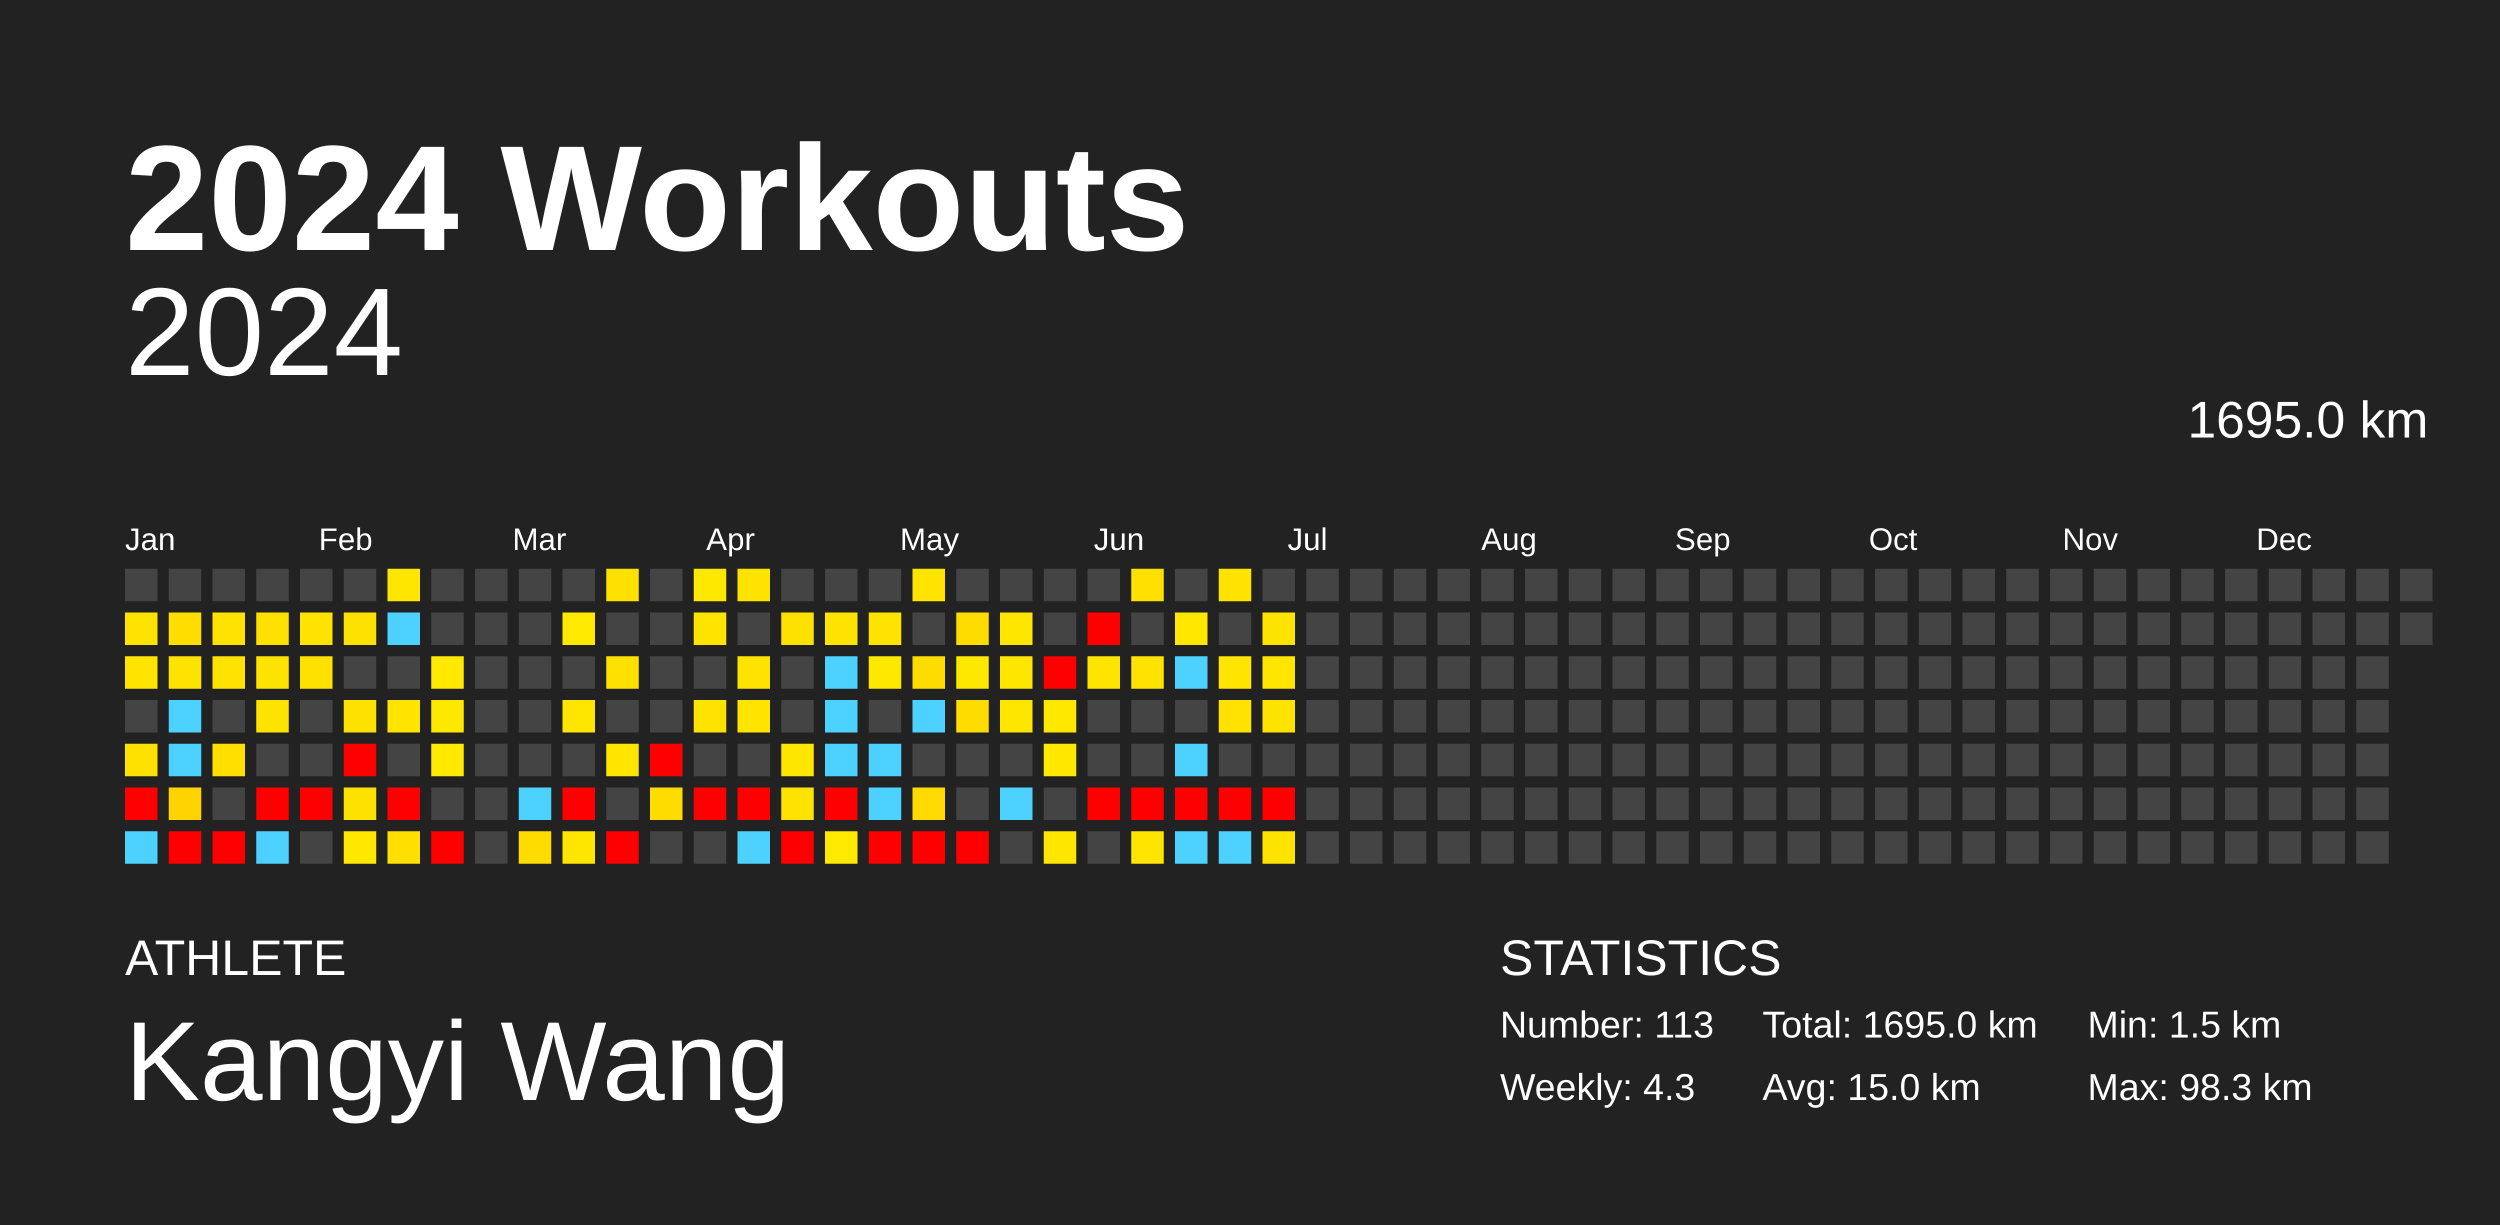
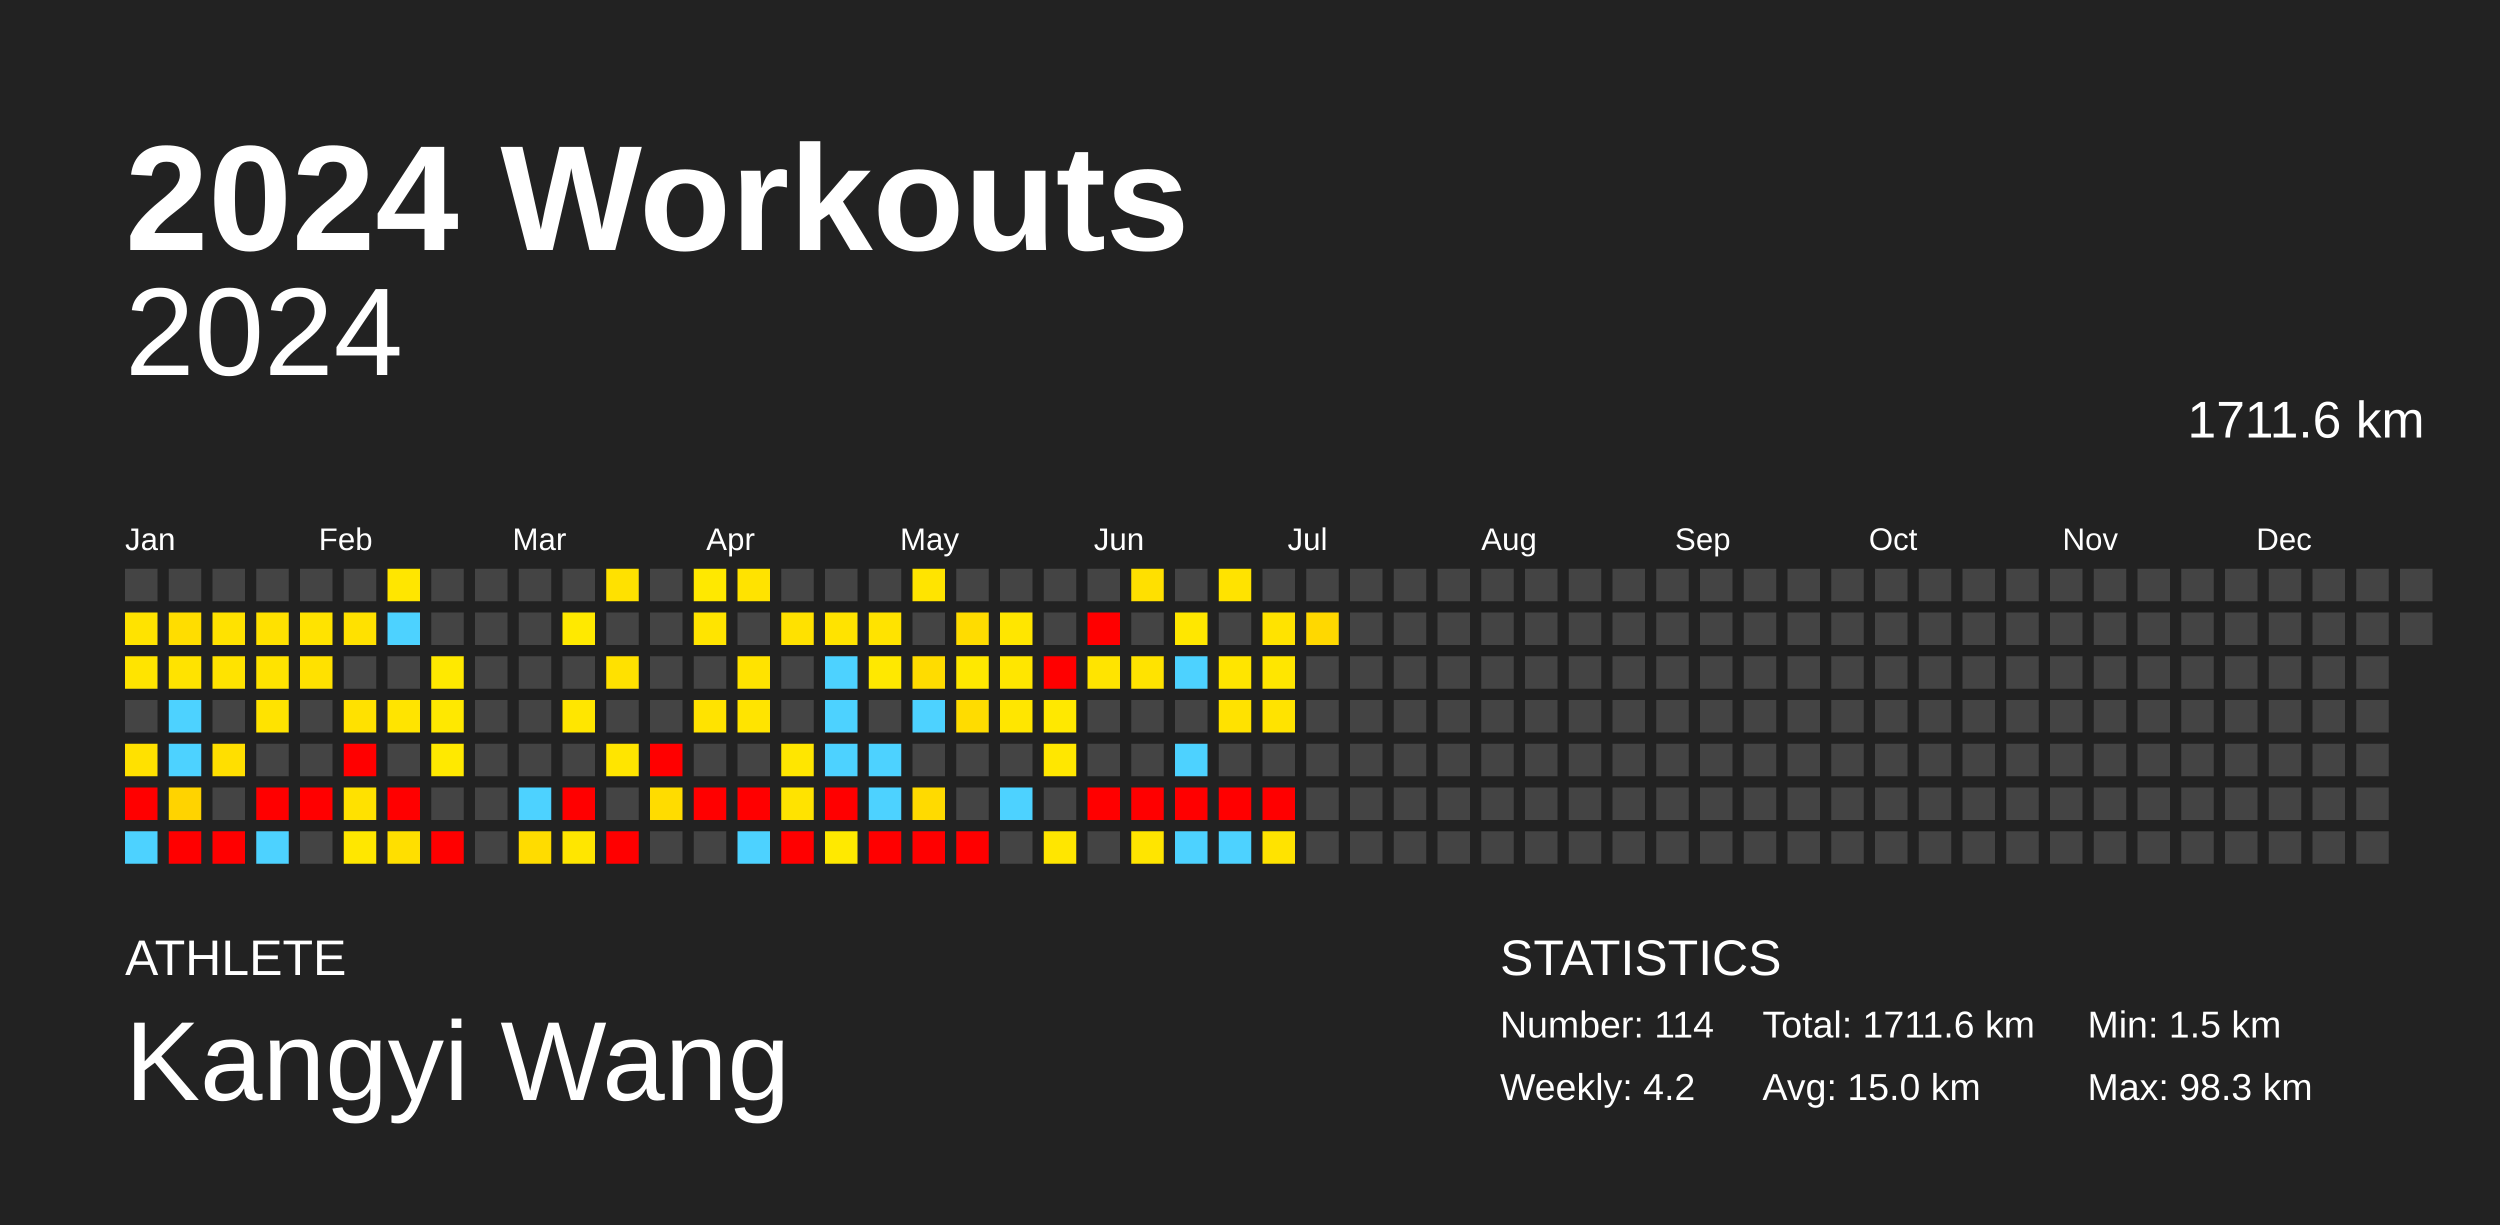
<svg xmlns="http://www.w3.org/2000/svg" baseProfile="full" height="98mm" version="1.1" viewBox="0,0,200,98" width="200mm">
  <defs />
  <rect fill="#222222" height="98" width="200" x="0" y="0" />
  <text fill="#FFFFFF" style="font-size:12px; font-family:Arial; font-weight:bold;" x="10" y="20">2024 Workouts</text>
  <text fill="#FFFFFF" style="font-size:4px; font-family:Arial" x="10" y="78">ATHLETE</text>
  <text fill="#FFFFFF" style="font-size:9px; font-family:Arial" x="10" y="88">Kangyi Wang</text>
  <text fill="#FFFFFF" style="font-size:4px; font-family:Arial" x="120" y="78">STATISTICS</text>
-   <text fill="#FFFFFF" style="font-size:3px; font-family:Arial" x="120" y="83">Number: 113</text>
-   <text fill="#FFFFFF" style="font-size:3px; font-family:Arial" x="120" y="88">Weekly: 4.3</text>
-   <text fill="#FFFFFF" style="font-size:3px; font-family:Arial" x="141" y="83">Total: 1695.0 km</text>
+   <text fill="#FFFFFF" style="font-size:3px; font-family:Arial" x="120" y="83">Number: 114</text>
+   <text fill="#FFFFFF" style="font-size:3px; font-family:Arial" x="120" y="88">Weekly: 4.2</text>
+   <text fill="#FFFFFF" style="font-size:3px; font-family:Arial" x="141" y="83">Total: 1711.6 km</text>
  <text fill="#FFFFFF" style="font-size:3px; font-family:Arial" x="141" y="88">Avg: 15.0 km</text>
  <text fill="#FFFFFF" style="font-size:3px; font-family:Arial" x="167" y="83">Min: 1.5 km</text>
  <text fill="#FFFFFF" style="font-size:3px; font-family:Arial" x="167" y="88">Max: 98.3 km</text>
  <text alignment-baseline="hanging" fill="#FFFFFF" style="font-size:10.0px; font-family:Arial;" x="10" y="30">2024</text>
-   <text alignment-baseline="hanging" fill="#FFFFFF" style="font-size:4.125px; font-family:Arial;" x="175" y="35">1695.0 km</text>
+   <text alignment-baseline="hanging" fill="#FFFFFF" style="font-size:4.125px; font-family:Arial;" x="175" y="35">1711.6 km</text>
  <text fill="#FFFFFF" style="font-size:2.5px; font-family:Arial" x="10.0" y="44">Jan</text>
  <text fill="#FFFFFF" style="font-size:2.5px; font-family:Arial" x="25.5" y="44">Feb</text>
  <text fill="#FFFFFF" style="font-size:2.5px; font-family:Arial" x="41.0" y="44">Mar</text>
  <text fill="#FFFFFF" style="font-size:2.5px; font-family:Arial" x="56.5" y="44">Apr</text>
  <text fill="#FFFFFF" style="font-size:2.5px; font-family:Arial" x="72.0" y="44">May</text>
  <text fill="#FFFFFF" style="font-size:2.5px; font-family:Arial" x="87.5" y="44">Jun</text>
  <text fill="#FFFFFF" style="font-size:2.5px; font-family:Arial" x="103.0" y="44">Jul</text>
  <text fill="#FFFFFF" style="font-size:2.5px; font-family:Arial" x="118.5" y="44">Aug</text>
  <text fill="#FFFFFF" style="font-size:2.5px; font-family:Arial" x="134.0" y="44">Sep</text>
  <text fill="#FFFFFF" style="font-size:2.5px; font-family:Arial" x="149.5" y="44">Oct</text>
  <text fill="#FFFFFF" style="font-size:2.5px; font-family:Arial" x="165.0" y="44">Nov</text>
  <text fill="#FFFFFF" style="font-size:2.5px; font-family:Arial" x="180.5" y="44">Dec</text>
  <rect fill="#444444" height="2.6" width="2.6" x="10.0" y="45.5" />
  <rect fill="#ffe300" height="2.6" width="2.6" x="10.0" y="49.0" />
  <rect fill="#ffe400" height="2.6" width="2.6" x="10.0" y="52.5" />
  <rect fill="#444444" height="2.6" width="2.6" x="10.0" y="56.0" />
  <rect fill="#ffe100" height="2.6" width="2.6" x="10.0" y="59.5" />
  <rect fill="red" height="2.6" width="2.6" x="10.0" y="63.0" />
  <rect fill="#4dd2ff" height="2.6" width="2.6" x="10.0" y="66.5" />
  <rect fill="#444444" height="2.6" width="2.6" x="13.5" y="45.5" />
  <rect fill="#ffdd00" height="2.6" width="2.6" x="13.5" y="49.0" />
  <rect fill="#ffe300" height="2.6" width="2.6" x="13.5" y="52.5" />
  <rect fill="#4dd2ff" height="2.6" width="2.6" x="13.5" y="56.0" />
  <rect fill="#4dd2ff" height="2.6" width="2.6" x="13.5" y="59.5" />
  <rect fill="#ffd300" height="2.6" width="2.6" x="13.5" y="63.0" />
  <rect fill="red" height="2.6" width="2.6" x="13.5" y="66.5" />
  <rect fill="#444444" height="2.6" width="2.6" x="17.0" y="45.5" />
  <rect fill="#ffe200" height="2.6" width="2.6" x="17.0" y="49.0" />
  <rect fill="#ffe300" height="2.6" width="2.6" x="17.0" y="52.5" />
  <rect fill="#444444" height="2.6" width="2.6" x="17.0" y="56.0" />
  <rect fill="#ffdf00" height="2.6" width="2.6" x="17.0" y="59.5" />
  <rect fill="#444444" height="2.6" width="2.6" x="17.0" y="63.0" />
  <rect fill="red" height="2.6" width="2.6" x="17.0" y="66.5" />
  <rect fill="#444444" height="2.6" width="2.6" x="20.5" y="45.5" />
  <rect fill="#ffe100" height="2.6" width="2.6" x="20.5" y="49.0" />
  <rect fill="#ffe300" height="2.6" width="2.6" x="20.5" y="52.5" />
  <rect fill="#ffe300" height="2.6" width="2.6" x="20.5" y="56.0" />
  <rect fill="#444444" height="2.6" width="2.6" x="20.5" y="59.5" />
  <rect fill="red" height="2.6" width="2.6" x="20.5" y="63.0" />
  <rect fill="#4dd2ff" height="2.6" width="2.6" x="20.5" y="66.5" />
  <rect fill="#444444" height="2.6" width="2.6" x="24.0" y="45.5" />
  <rect fill="#ffe300" height="2.6" width="2.6" x="24.0" y="49.0" />
  <rect fill="#ffe100" height="2.6" width="2.6" x="24.0" y="52.5" />
  <rect fill="#444444" height="2.6" width="2.6" x="24.0" y="56.0" />
  <rect fill="#444444" height="2.6" width="2.6" x="24.0" y="59.5" />
  <rect fill="red" height="2.6" width="2.6" x="24.0" y="63.0" />
  <rect fill="#444444" height="2.6" width="2.6" x="24.0" y="66.5" />
  <rect fill="#444444" height="2.6" width="2.6" x="27.5" y="45.5" />
  <rect fill="#ffe100" height="2.6" width="2.6" x="27.5" y="49.0" />
  <rect fill="#444444" height="2.6" width="2.6" x="27.5" y="52.5" />
  <rect fill="#ffe100" height="2.6" width="2.6" x="27.5" y="56.0" />
  <rect fill="red" height="2.6" width="2.6" x="27.5" y="59.5" />
  <rect fill="#ffe100" height="2.6" width="2.6" x="27.5" y="63.0" />
  <rect fill="#ffe700" height="2.6" width="2.6" x="27.5" y="66.5" />
  <rect fill="#ffe600" height="2.6" width="2.6" x="31.0" y="45.5" />
  <rect fill="#4dd2ff" height="2.6" width="2.6" x="31.0" y="49.0" />
  <rect fill="#444444" height="2.6" width="2.6" x="31.0" y="52.5" />
  <rect fill="#ffe400" height="2.6" width="2.6" x="31.0" y="56.0" />
  <rect fill="#444444" height="2.6" width="2.6" x="31.0" y="59.5" />
  <rect fill="red" height="2.6" width="2.6" x="31.0" y="63.0" />
  <rect fill="#ffdf00" height="2.6" width="2.6" x="31.0" y="66.5" />
  <rect fill="#444444" height="2.6" width="2.6" x="34.5" y="45.5" />
  <rect fill="#444444" height="2.6" width="2.6" x="34.5" y="49.0" />
  <rect fill="#ffe900" height="2.6" width="2.6" x="34.5" y="52.5" />
  <rect fill="#ffe800" height="2.6" width="2.6" x="34.5" y="56.0" />
  <rect fill="#ffe900" height="2.6" width="2.6" x="34.5" y="59.5" />
  <rect fill="#444444" height="2.6" width="2.6" x="34.5" y="63.0" />
  <rect fill="red" height="2.6" width="2.6" x="34.5" y="66.5" />
  <rect fill="#444444" height="2.6" width="2.6" x="38.0" y="45.5" />
  <rect fill="#444444" height="2.6" width="2.6" x="38.0" y="49.0" />
  <rect fill="#444444" height="2.6" width="2.6" x="38.0" y="52.5" />
  <rect fill="#444444" height="2.6" width="2.6" x="38.0" y="56.0" />
  <rect fill="#444444" height="2.6" width="2.6" x="38.0" y="59.5" />
  <rect fill="#444444" height="2.6" width="2.6" x="38.0" y="63.0" />
  <rect fill="#444444" height="2.6" width="2.6" x="38.0" y="66.5" />
  <rect fill="#444444" height="2.6" width="2.6" x="41.5" y="45.5" />
  <rect fill="#444444" height="2.6" width="2.6" x="41.5" y="49.0" />
  <rect fill="#444444" height="2.6" width="2.6" x="41.5" y="52.5" />
  <rect fill="#444444" height="2.6" width="2.6" x="41.5" y="56.0" />
  <rect fill="#444444" height="2.6" width="2.6" x="41.5" y="59.5" />
  <rect fill="#4dd2ff" height="2.6" width="2.6" x="41.5" y="63.0" />
  <rect fill="#ffdc00" height="2.6" width="2.6" x="41.5" y="66.5" />
  <rect fill="#444444" height="2.6" width="2.6" x="45.0" y="45.5" />
  <rect fill="#ffe900" height="2.6" width="2.6" x="45.0" y="49.0" />
  <rect fill="#444444" height="2.6" width="2.6" x="45.0" y="52.5" />
  <rect fill="#ffe600" height="2.6" width="2.6" x="45.0" y="56.0" />
  <rect fill="#444444" height="2.6" width="2.6" x="45.0" y="59.5" />
  <rect fill="red" height="2.6" width="2.6" x="45.0" y="63.0" />
  <rect fill="#ffe600" height="2.6" width="2.6" x="45.0" y="66.5" />
  <rect fill="#ffe100" height="2.6" width="2.6" x="48.5" y="45.5" />
  <rect fill="#444444" height="2.6" width="2.6" x="48.5" y="49.0" />
  <rect fill="#ffe100" height="2.6" width="2.6" x="48.5" y="52.5" />
  <rect fill="#444444" height="2.6" width="2.6" x="48.5" y="56.0" />
  <rect fill="#ffe500" height="2.6" width="2.6" x="48.5" y="59.5" />
  <rect fill="#444444" height="2.6" width="2.6" x="48.5" y="63.0" />
  <rect fill="red" height="2.6" width="2.6" x="48.5" y="66.5" />
  <rect fill="#444444" height="2.6" width="2.6" x="52.0" y="45.5" />
  <rect fill="#444444" height="2.6" width="2.6" x="52.0" y="49.0" />
  <rect fill="#444444" height="2.6" width="2.6" x="52.0" y="52.5" />
  <rect fill="#444444" height="2.6" width="2.6" x="52.0" y="56.0" />
  <rect fill="red" height="2.6" width="2.6" x="52.0" y="59.5" />
  <rect fill="#ffdc00" height="2.6" width="2.6" x="52.0" y="63.0" />
  <rect fill="#444444" height="2.6" width="2.6" x="52.0" y="66.5" />
  <rect fill="#ffe800" height="2.6" width="2.6" x="55.5" y="45.5" />
  <rect fill="#ffe400" height="2.6" width="2.6" x="55.5" y="49.0" />
  <rect fill="#444444" height="2.6" width="2.6" x="55.5" y="52.5" />
  <rect fill="#ffe300" height="2.6" width="2.6" x="55.5" y="56.0" />
  <rect fill="#444444" height="2.6" width="2.6" x="55.5" y="59.5" />
  <rect fill="red" height="2.6" width="2.6" x="55.5" y="63.0" />
  <rect fill="#444444" height="2.6" width="2.6" x="55.5" y="66.5" />
  <rect fill="#ffe300" height="2.6" width="2.6" x="59.0" y="45.5" />
  <rect fill="#444444" height="2.6" width="2.6" x="59.0" y="49.0" />
  <rect fill="#ffe300" height="2.6" width="2.6" x="59.0" y="52.5" />
  <rect fill="#ffe400" height="2.6" width="2.6" x="59.0" y="56.0" />
  <rect fill="#444444" height="2.6" width="2.6" x="59.0" y="59.5" />
  <rect fill="red" height="2.6" width="2.6" x="59.0" y="63.0" />
  <rect fill="#4dd2ff" height="2.6" width="2.6" x="59.0" y="66.5" />
  <rect fill="#444444" height="2.6" width="2.6" x="62.5" y="45.5" />
  <rect fill="#ffe100" height="2.6" width="2.6" x="62.5" y="49.0" />
  <rect fill="#444444" height="2.6" width="2.6" x="62.5" y="52.5" />
  <rect fill="#444444" height="2.6" width="2.6" x="62.5" y="56.0" />
  <rect fill="#ffe600" height="2.6" width="2.6" x="62.5" y="59.5" />
  <rect fill="#ffe300" height="2.6" width="2.6" x="62.5" y="63.0" />
  <rect fill="red" height="2.6" width="2.6" x="62.5" y="66.5" />
  <rect fill="#444444" height="2.6" width="2.6" x="66.0" y="45.5" />
  <rect fill="#ffe300" height="2.6" width="2.6" x="66.0" y="49.0" />
  <rect fill="#4dd2ff" height="2.6" width="2.6" x="66.0" y="52.5" />
  <rect fill="#4dd2ff" height="2.6" width="2.6" x="66.0" y="56.0" />
  <rect fill="#4dd2ff" height="2.6" width="2.6" x="66.0" y="59.5" />
  <rect fill="red" height="2.6" width="2.6" x="66.0" y="63.0" />
  <rect fill="#ffe900" height="2.6" width="2.6" x="66.0" y="66.5" />
  <rect fill="#444444" height="2.6" width="2.6" x="69.5" y="45.5" />
  <rect fill="#ffe300" height="2.6" width="2.6" x="69.5" y="49.0" />
  <rect fill="#ffe800" height="2.6" width="2.6" x="69.5" y="52.5" />
  <rect fill="#444444" height="2.6" width="2.6" x="69.5" y="56.0" />
  <rect fill="#4dd2ff" height="2.6" width="2.6" x="69.5" y="59.5" />
  <rect fill="#4dd2ff" height="2.6" width="2.6" x="69.5" y="63.0" />
  <rect fill="red" height="2.6" width="2.6" x="69.5" y="66.5" />
  <rect fill="#ffe400" height="2.6" width="2.6" x="73.0" y="45.5" />
  <rect fill="#444444" height="2.6" width="2.6" x="73.0" y="49.0" />
  <rect fill="#ffdc00" height="2.6" width="2.6" x="73.0" y="52.5" />
  <rect fill="#4dd2ff" height="2.6" width="2.6" x="73.0" y="56.0" />
  <rect fill="#444444" height="2.6" width="2.6" x="73.0" y="59.5" />
  <rect fill="#ffda00" height="2.6" width="2.6" x="73.0" y="63.0" />
  <rect fill="red" height="2.6" width="2.6" x="73.0" y="66.5" />
  <rect fill="#444444" height="2.6" width="2.6" x="76.5" y="45.5" />
  <rect fill="#ffdc00" height="2.6" width="2.6" x="76.5" y="49.0" />
  <rect fill="#ffe800" height="2.6" width="2.6" x="76.5" y="52.5" />
  <rect fill="#ffdc00" height="2.6" width="2.6" x="76.5" y="56.0" />
  <rect fill="#444444" height="2.6" width="2.6" x="76.5" y="59.5" />
  <rect fill="#444444" height="2.6" width="2.6" x="76.5" y="63.0" />
  <rect fill="red" height="2.6" width="2.6" x="76.5" y="66.5" />
  <rect fill="#444444" height="2.6" width="2.6" x="80.0" y="45.5" />
  <rect fill="#ffe600" height="2.6" width="2.6" x="80.0" y="49.0" />
  <rect fill="#ffe600" height="2.6" width="2.6" x="80.0" y="52.5" />
  <rect fill="#ffe600" height="2.6" width="2.6" x="80.0" y="56.0" />
  <rect fill="#444444" height="2.6" width="2.6" x="80.0" y="59.5" />
  <rect fill="#4dd2ff" height="2.6" width="2.6" x="80.0" y="63.0" />
  <rect fill="#444444" height="2.6" width="2.6" x="80.0" y="66.5" />
  <rect fill="#444444" height="2.6" width="2.6" x="83.5" y="45.5" />
  <rect fill="#444444" height="2.6" width="2.6" x="83.5" y="49.0" />
  <rect fill="red" height="2.6" width="2.6" x="83.5" y="52.5" />
  <rect fill="#ffe800" height="2.6" width="2.6" x="83.5" y="56.0" />
  <rect fill="#ffe700" height="2.6" width="2.6" x="83.5" y="59.5" />
  <rect fill="#444444" height="2.6" width="2.6" x="83.5" y="63.0" />
  <rect fill="#ffe600" height="2.6" width="2.6" x="83.5" y="66.5" />
  <rect fill="#444444" height="2.6" width="2.6" x="87.0" y="45.5" />
  <rect fill="red" height="2.6" width="2.6" x="87.0" y="49.0" />
  <rect fill="#ffe400" height="2.6" width="2.6" x="87.0" y="52.5" />
  <rect fill="#444444" height="2.6" width="2.6" x="87.0" y="56.0" />
  <rect fill="#444444" height="2.6" width="2.6" x="87.0" y="59.5" />
  <rect fill="red" height="2.6" width="2.6" x="87.0" y="63.0" />
  <rect fill="#444444" height="2.6" width="2.6" x="87.0" y="66.5" />
  <rect fill="#ffe000" height="2.6" width="2.6" x="90.5" y="45.5" />
  <rect fill="#444444" height="2.6" width="2.6" x="90.5" y="49.0" />
  <rect fill="#ffe300" height="2.6" width="2.6" x="90.5" y="52.5" />
  <rect fill="#444444" height="2.6" width="2.6" x="90.5" y="56.0" />
  <rect fill="#444444" height="2.6" width="2.6" x="90.5" y="59.5" />
  <rect fill="red" height="2.6" width="2.6" x="90.5" y="63.0" />
  <rect fill="#ffe500" height="2.6" width="2.6" x="90.5" y="66.5" />
  <rect fill="#444444" height="2.6" width="2.6" x="94.0" y="45.5" />
  <rect fill="#ffe700" height="2.6" width="2.6" x="94.0" y="49.0" />
  <rect fill="#4dd2ff" height="2.6" width="2.6" x="94.0" y="52.5" />
  <rect fill="#444444" height="2.6" width="2.6" x="94.0" y="56.0" />
  <rect fill="#4dd2ff" height="2.6" width="2.6" x="94.0" y="59.5" />
  <rect fill="red" height="2.6" width="2.6" x="94.0" y="63.0" />
  <rect fill="#4dd2ff" height="2.6" width="2.6" x="94.0" y="66.5" />
  <rect fill="#ffe300" height="2.6" width="2.6" x="97.5" y="45.5" />
  <rect fill="#444444" height="2.6" width="2.6" x="97.5" y="49.0" />
  <rect fill="#ffe500" height="2.6" width="2.6" x="97.5" y="52.5" />
  <rect fill="#ffe200" height="2.6" width="2.6" x="97.5" y="56.0" />
  <rect fill="#444444" height="2.6" width="2.6" x="97.5" y="59.5" />
  <rect fill="red" height="2.6" width="2.6" x="97.5" y="63.0" />
  <rect fill="#4dd2ff" height="2.6" width="2.6" x="97.5" y="66.5" />
  <rect fill="#444444" height="2.6" width="2.6" x="101.0" y="45.5" />
  <rect fill="#ffe300" height="2.6" width="2.6" x="101.0" y="49.0" />
  <rect fill="#ffe600" height="2.6" width="2.6" x="101.0" y="52.5" />
  <rect fill="#ffe300" height="2.6" width="2.6" x="101.0" y="56.0" />
  <rect fill="#444444" height="2.6" width="2.6" x="101.0" y="59.5" />
  <rect fill="red" height="2.6" width="2.6" x="101.0" y="63.0" />
  <rect fill="#ffe300" height="2.6" width="2.6" x="101.0" y="66.5" />
  <rect fill="#444444" height="2.6" width="2.6" x="104.5" y="45.5" />
-   <rect fill="#444444" height="2.6" width="2.6" x="104.5" y="49.0" />
+   <rect fill="#ffd800" height="2.6" width="2.6" x="104.5" y="49.0" />
  <rect fill="#444444" height="2.6" width="2.6" x="104.5" y="52.5" />
  <rect fill="#444444" height="2.6" width="2.6" x="104.5" y="56.0" />
  <rect fill="#444444" height="2.6" width="2.6" x="104.5" y="59.5" />
  <rect fill="#444444" height="2.6" width="2.6" x="104.5" y="63.0" />
  <rect fill="#444444" height="2.6" width="2.6" x="104.5" y="66.5" />
  <rect fill="#444444" height="2.6" width="2.6" x="108.0" y="45.5" />
  <rect fill="#444444" height="2.6" width="2.6" x="108.0" y="49.0" />
  <rect fill="#444444" height="2.6" width="2.6" x="108.0" y="52.5" />
  <rect fill="#444444" height="2.6" width="2.6" x="108.0" y="56.0" />
  <rect fill="#444444" height="2.6" width="2.6" x="108.0" y="59.5" />
  <rect fill="#444444" height="2.6" width="2.6" x="108.0" y="63.0" />
  <rect fill="#444444" height="2.6" width="2.6" x="108.0" y="66.5" />
  <rect fill="#444444" height="2.6" width="2.6" x="111.5" y="45.5" />
  <rect fill="#444444" height="2.6" width="2.6" x="111.5" y="49.0" />
  <rect fill="#444444" height="2.6" width="2.6" x="111.5" y="52.5" />
  <rect fill="#444444" height="2.6" width="2.6" x="111.5" y="56.0" />
  <rect fill="#444444" height="2.6" width="2.6" x="111.5" y="59.5" />
  <rect fill="#444444" height="2.6" width="2.6" x="111.5" y="63.0" />
  <rect fill="#444444" height="2.6" width="2.6" x="111.5" y="66.5" />
  <rect fill="#444444" height="2.6" width="2.6" x="115.0" y="45.5" />
  <rect fill="#444444" height="2.6" width="2.6" x="115.0" y="49.0" />
  <rect fill="#444444" height="2.6" width="2.6" x="115.0" y="52.5" />
  <rect fill="#444444" height="2.6" width="2.6" x="115.0" y="56.0" />
  <rect fill="#444444" height="2.6" width="2.6" x="115.0" y="59.5" />
  <rect fill="#444444" height="2.6" width="2.6" x="115.0" y="63.0" />
  <rect fill="#444444" height="2.6" width="2.6" x="115.0" y="66.5" />
  <rect fill="#444444" height="2.6" width="2.6" x="118.5" y="45.5" />
  <rect fill="#444444" height="2.6" width="2.6" x="118.5" y="49.0" />
  <rect fill="#444444" height="2.6" width="2.6" x="118.5" y="52.5" />
  <rect fill="#444444" height="2.6" width="2.6" x="118.5" y="56.0" />
  <rect fill="#444444" height="2.6" width="2.6" x="118.5" y="59.5" />
  <rect fill="#444444" height="2.6" width="2.6" x="118.5" y="63.0" />
  <rect fill="#444444" height="2.6" width="2.6" x="118.5" y="66.5" />
  <rect fill="#444444" height="2.6" width="2.6" x="122.0" y="45.5" />
  <rect fill="#444444" height="2.6" width="2.6" x="122.0" y="49.0" />
  <rect fill="#444444" height="2.6" width="2.6" x="122.0" y="52.5" />
  <rect fill="#444444" height="2.6" width="2.6" x="122.0" y="56.0" />
  <rect fill="#444444" height="2.6" width="2.6" x="122.0" y="59.5" />
  <rect fill="#444444" height="2.6" width="2.6" x="122.0" y="63.0" />
  <rect fill="#444444" height="2.6" width="2.6" x="122.0" y="66.5" />
  <rect fill="#444444" height="2.6" width="2.6" x="125.5" y="45.5" />
  <rect fill="#444444" height="2.6" width="2.6" x="125.5" y="49.0" />
  <rect fill="#444444" height="2.6" width="2.6" x="125.5" y="52.5" />
  <rect fill="#444444" height="2.6" width="2.6" x="125.5" y="56.0" />
  <rect fill="#444444" height="2.6" width="2.6" x="125.5" y="59.5" />
  <rect fill="#444444" height="2.6" width="2.6" x="125.5" y="63.0" />
  <rect fill="#444444" height="2.6" width="2.6" x="125.5" y="66.5" />
  <rect fill="#444444" height="2.6" width="2.6" x="129.0" y="45.5" />
  <rect fill="#444444" height="2.6" width="2.6" x="129.0" y="49.0" />
  <rect fill="#444444" height="2.6" width="2.6" x="129.0" y="52.5" />
  <rect fill="#444444" height="2.6" width="2.6" x="129.0" y="56.0" />
  <rect fill="#444444" height="2.6" width="2.6" x="129.0" y="59.5" />
  <rect fill="#444444" height="2.6" width="2.6" x="129.0" y="63.0" />
  <rect fill="#444444" height="2.6" width="2.6" x="129.0" y="66.5" />
  <rect fill="#444444" height="2.6" width="2.6" x="132.5" y="45.5" />
  <rect fill="#444444" height="2.6" width="2.6" x="132.5" y="49.0" />
  <rect fill="#444444" height="2.6" width="2.6" x="132.5" y="52.5" />
  <rect fill="#444444" height="2.6" width="2.6" x="132.5" y="56.0" />
  <rect fill="#444444" height="2.6" width="2.6" x="132.5" y="59.5" />
  <rect fill="#444444" height="2.6" width="2.6" x="132.5" y="63.0" />
  <rect fill="#444444" height="2.6" width="2.6" x="132.5" y="66.5" />
  <rect fill="#444444" height="2.6" width="2.6" x="136.0" y="45.5" />
  <rect fill="#444444" height="2.6" width="2.6" x="136.0" y="49.0" />
  <rect fill="#444444" height="2.6" width="2.6" x="136.0" y="52.5" />
  <rect fill="#444444" height="2.6" width="2.6" x="136.0" y="56.0" />
  <rect fill="#444444" height="2.6" width="2.6" x="136.0" y="59.5" />
  <rect fill="#444444" height="2.6" width="2.6" x="136.0" y="63.0" />
  <rect fill="#444444" height="2.6" width="2.6" x="136.0" y="66.5" />
  <rect fill="#444444" height="2.6" width="2.6" x="139.5" y="45.5" />
  <rect fill="#444444" height="2.6" width="2.6" x="139.5" y="49.0" />
  <rect fill="#444444" height="2.6" width="2.6" x="139.5" y="52.5" />
  <rect fill="#444444" height="2.6" width="2.6" x="139.5" y="56.0" />
  <rect fill="#444444" height="2.6" width="2.6" x="139.5" y="59.5" />
  <rect fill="#444444" height="2.6" width="2.6" x="139.5" y="63.0" />
  <rect fill="#444444" height="2.6" width="2.6" x="139.5" y="66.5" />
  <rect fill="#444444" height="2.6" width="2.6" x="143.0" y="45.5" />
  <rect fill="#444444" height="2.6" width="2.6" x="143.0" y="49.0" />
  <rect fill="#444444" height="2.6" width="2.6" x="143.0" y="52.5" />
  <rect fill="#444444" height="2.6" width="2.6" x="143.0" y="56.0" />
  <rect fill="#444444" height="2.6" width="2.6" x="143.0" y="59.5" />
  <rect fill="#444444" height="2.6" width="2.6" x="143.0" y="63.0" />
  <rect fill="#444444" height="2.6" width="2.6" x="143.0" y="66.5" />
  <rect fill="#444444" height="2.6" width="2.6" x="146.5" y="45.5" />
  <rect fill="#444444" height="2.6" width="2.6" x="146.5" y="49.0" />
  <rect fill="#444444" height="2.6" width="2.6" x="146.5" y="52.5" />
  <rect fill="#444444" height="2.6" width="2.6" x="146.5" y="56.0" />
  <rect fill="#444444" height="2.6" width="2.6" x="146.5" y="59.5" />
  <rect fill="#444444" height="2.6" width="2.6" x="146.5" y="63.0" />
  <rect fill="#444444" height="2.6" width="2.6" x="146.5" y="66.5" />
  <rect fill="#444444" height="2.6" width="2.6" x="150.0" y="45.5" />
  <rect fill="#444444" height="2.6" width="2.6" x="150.0" y="49.0" />
  <rect fill="#444444" height="2.6" width="2.6" x="150.0" y="52.5" />
  <rect fill="#444444" height="2.6" width="2.6" x="150.0" y="56.0" />
  <rect fill="#444444" height="2.6" width="2.6" x="150.0" y="59.5" />
  <rect fill="#444444" height="2.6" width="2.6" x="150.0" y="63.0" />
  <rect fill="#444444" height="2.6" width="2.6" x="150.0" y="66.5" />
  <rect fill="#444444" height="2.6" width="2.6" x="153.5" y="45.5" />
  <rect fill="#444444" height="2.6" width="2.6" x="153.5" y="49.0" />
  <rect fill="#444444" height="2.6" width="2.6" x="153.5" y="52.5" />
  <rect fill="#444444" height="2.6" width="2.6" x="153.5" y="56.0" />
  <rect fill="#444444" height="2.6" width="2.6" x="153.5" y="59.5" />
  <rect fill="#444444" height="2.6" width="2.6" x="153.5" y="63.0" />
  <rect fill="#444444" height="2.6" width="2.6" x="153.5" y="66.5" />
  <rect fill="#444444" height="2.6" width="2.6" x="157.0" y="45.5" />
  <rect fill="#444444" height="2.6" width="2.6" x="157.0" y="49.0" />
  <rect fill="#444444" height="2.6" width="2.6" x="157.0" y="52.5" />
  <rect fill="#444444" height="2.6" width="2.6" x="157.0" y="56.0" />
  <rect fill="#444444" height="2.6" width="2.6" x="157.0" y="59.5" />
  <rect fill="#444444" height="2.6" width="2.6" x="157.0" y="63.0" />
  <rect fill="#444444" height="2.6" width="2.6" x="157.0" y="66.5" />
  <rect fill="#444444" height="2.6" width="2.6" x="160.5" y="45.5" />
  <rect fill="#444444" height="2.6" width="2.6" x="160.5" y="49.0" />
  <rect fill="#444444" height="2.6" width="2.6" x="160.5" y="52.5" />
  <rect fill="#444444" height="2.6" width="2.6" x="160.5" y="56.0" />
  <rect fill="#444444" height="2.6" width="2.6" x="160.5" y="59.5" />
  <rect fill="#444444" height="2.6" width="2.6" x="160.5" y="63.0" />
  <rect fill="#444444" height="2.6" width="2.6" x="160.5" y="66.5" />
  <rect fill="#444444" height="2.6" width="2.6" x="164.0" y="45.5" />
  <rect fill="#444444" height="2.6" width="2.6" x="164.0" y="49.0" />
  <rect fill="#444444" height="2.6" width="2.6" x="164.0" y="52.5" />
  <rect fill="#444444" height="2.6" width="2.6" x="164.0" y="56.0" />
  <rect fill="#444444" height="2.6" width="2.6" x="164.0" y="59.5" />
  <rect fill="#444444" height="2.6" width="2.6" x="164.0" y="63.0" />
  <rect fill="#444444" height="2.6" width="2.6" x="164.0" y="66.5" />
  <rect fill="#444444" height="2.6" width="2.6" x="167.5" y="45.5" />
  <rect fill="#444444" height="2.6" width="2.6" x="167.5" y="49.0" />
  <rect fill="#444444" height="2.6" width="2.6" x="167.5" y="52.5" />
  <rect fill="#444444" height="2.6" width="2.6" x="167.5" y="56.0" />
  <rect fill="#444444" height="2.6" width="2.6" x="167.5" y="59.5" />
  <rect fill="#444444" height="2.6" width="2.6" x="167.5" y="63.0" />
  <rect fill="#444444" height="2.6" width="2.6" x="167.5" y="66.5" />
  <rect fill="#444444" height="2.6" width="2.6" x="171.0" y="45.5" />
  <rect fill="#444444" height="2.6" width="2.6" x="171.0" y="49.0" />
  <rect fill="#444444" height="2.6" width="2.6" x="171.0" y="52.5" />
  <rect fill="#444444" height="2.6" width="2.6" x="171.0" y="56.0" />
  <rect fill="#444444" height="2.6" width="2.6" x="171.0" y="59.5" />
  <rect fill="#444444" height="2.6" width="2.6" x="171.0" y="63.0" />
  <rect fill="#444444" height="2.6" width="2.6" x="171.0" y="66.5" />
  <rect fill="#444444" height="2.6" width="2.6" x="174.5" y="45.5" />
  <rect fill="#444444" height="2.6" width="2.6" x="174.5" y="49.0" />
  <rect fill="#444444" height="2.6" width="2.6" x="174.5" y="52.5" />
  <rect fill="#444444" height="2.6" width="2.6" x="174.5" y="56.0" />
  <rect fill="#444444" height="2.6" width="2.6" x="174.5" y="59.5" />
  <rect fill="#444444" height="2.6" width="2.6" x="174.5" y="63.0" />
  <rect fill="#444444" height="2.6" width="2.6" x="174.5" y="66.5" />
  <rect fill="#444444" height="2.6" width="2.6" x="178.0" y="45.5" />
  <rect fill="#444444" height="2.6" width="2.6" x="178.0" y="49.0" />
  <rect fill="#444444" height="2.6" width="2.6" x="178.0" y="52.5" />
  <rect fill="#444444" height="2.6" width="2.6" x="178.0" y="56.0" />
  <rect fill="#444444" height="2.6" width="2.6" x="178.0" y="59.5" />
  <rect fill="#444444" height="2.6" width="2.6" x="178.0" y="63.0" />
  <rect fill="#444444" height="2.6" width="2.6" x="178.0" y="66.5" />
  <rect fill="#444444" height="2.6" width="2.6" x="181.5" y="45.5" />
  <rect fill="#444444" height="2.6" width="2.6" x="181.5" y="49.0" />
  <rect fill="#444444" height="2.6" width="2.6" x="181.5" y="52.5" />
  <rect fill="#444444" height="2.6" width="2.6" x="181.5" y="56.0" />
  <rect fill="#444444" height="2.6" width="2.6" x="181.5" y="59.5" />
  <rect fill="#444444" height="2.6" width="2.6" x="181.5" y="63.0" />
  <rect fill="#444444" height="2.6" width="2.6" x="181.5" y="66.5" />
  <rect fill="#444444" height="2.6" width="2.6" x="185.0" y="45.5" />
  <rect fill="#444444" height="2.6" width="2.6" x="185.0" y="49.0" />
  <rect fill="#444444" height="2.6" width="2.6" x="185.0" y="52.5" />
  <rect fill="#444444" height="2.6" width="2.6" x="185.0" y="56.0" />
  <rect fill="#444444" height="2.6" width="2.6" x="185.0" y="59.5" />
  <rect fill="#444444" height="2.6" width="2.6" x="185.0" y="63.0" />
  <rect fill="#444444" height="2.6" width="2.6" x="185.0" y="66.5" />
  <rect fill="#444444" height="2.6" width="2.6" x="188.5" y="45.5" />
  <rect fill="#444444" height="2.6" width="2.6" x="188.5" y="49.0" />
  <rect fill="#444444" height="2.6" width="2.6" x="188.5" y="52.5" />
  <rect fill="#444444" height="2.6" width="2.6" x="188.5" y="56.0" />
  <rect fill="#444444" height="2.6" width="2.6" x="188.5" y="59.5" />
  <rect fill="#444444" height="2.6" width="2.6" x="188.5" y="63.0" />
  <rect fill="#444444" height="2.6" width="2.6" x="188.5" y="66.5" />
  <rect fill="#444444" height="2.6" width="2.6" x="192.0" y="45.5" />
  <rect fill="#444444" height="2.6" width="2.6" x="192.0" y="49.0" />
</svg>
